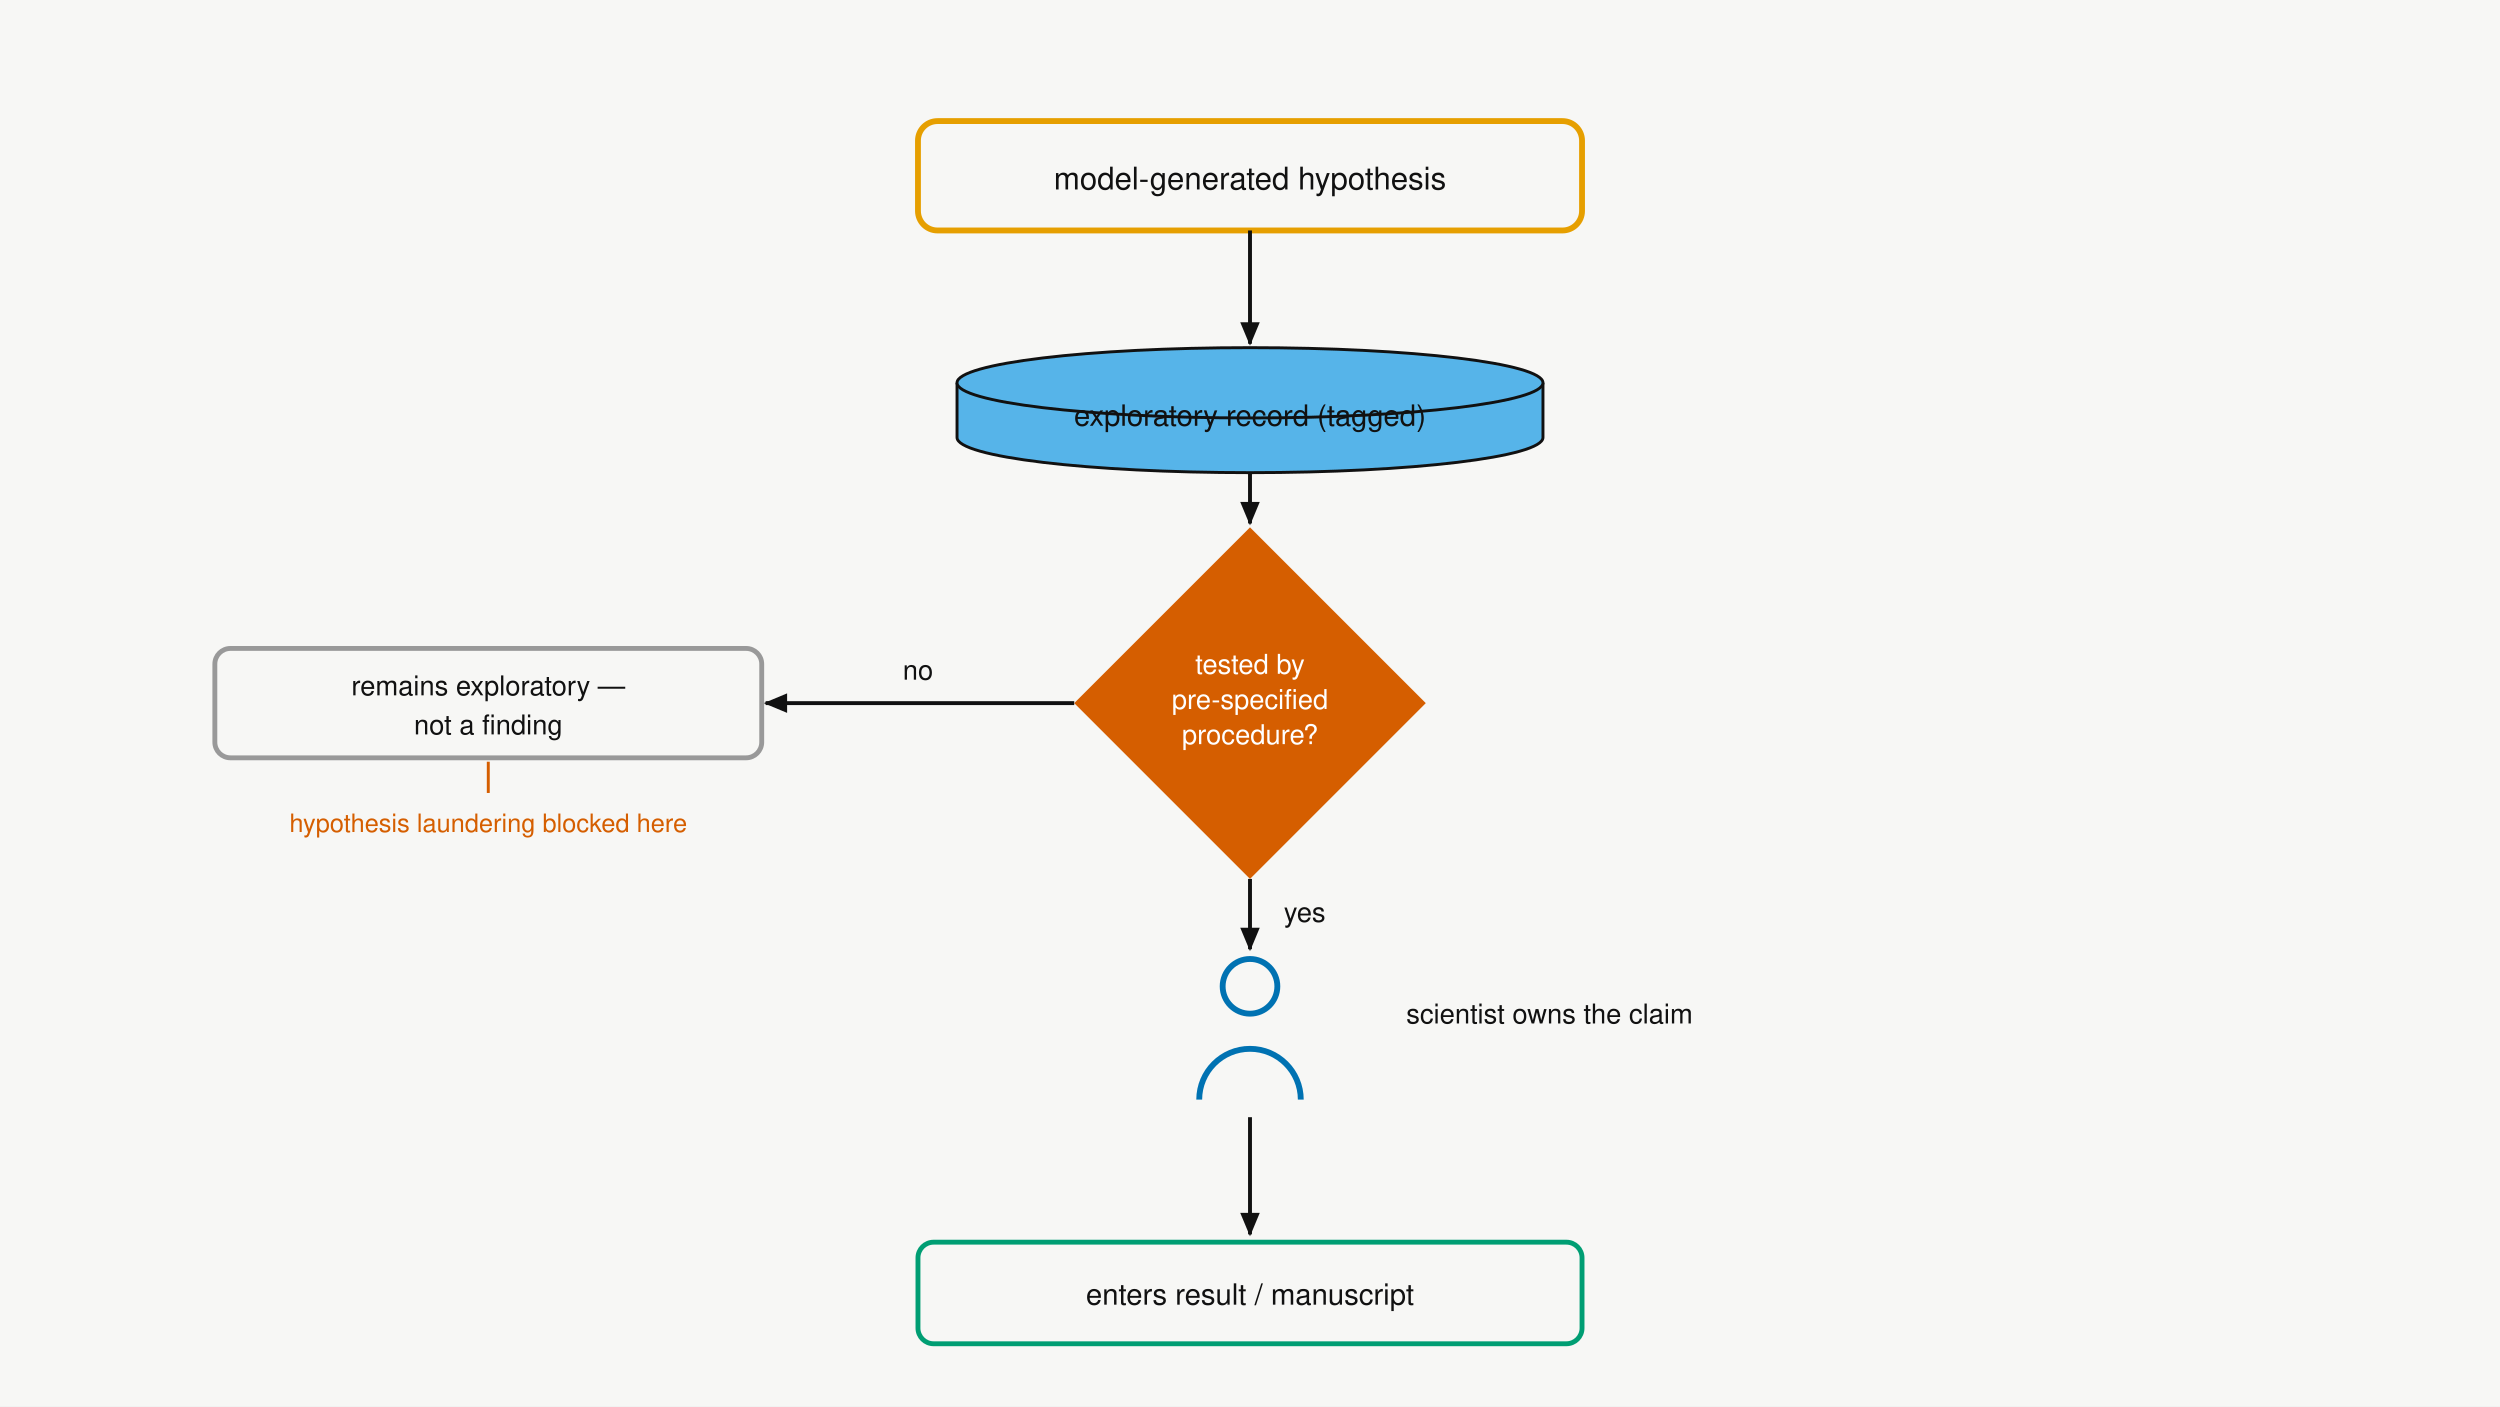
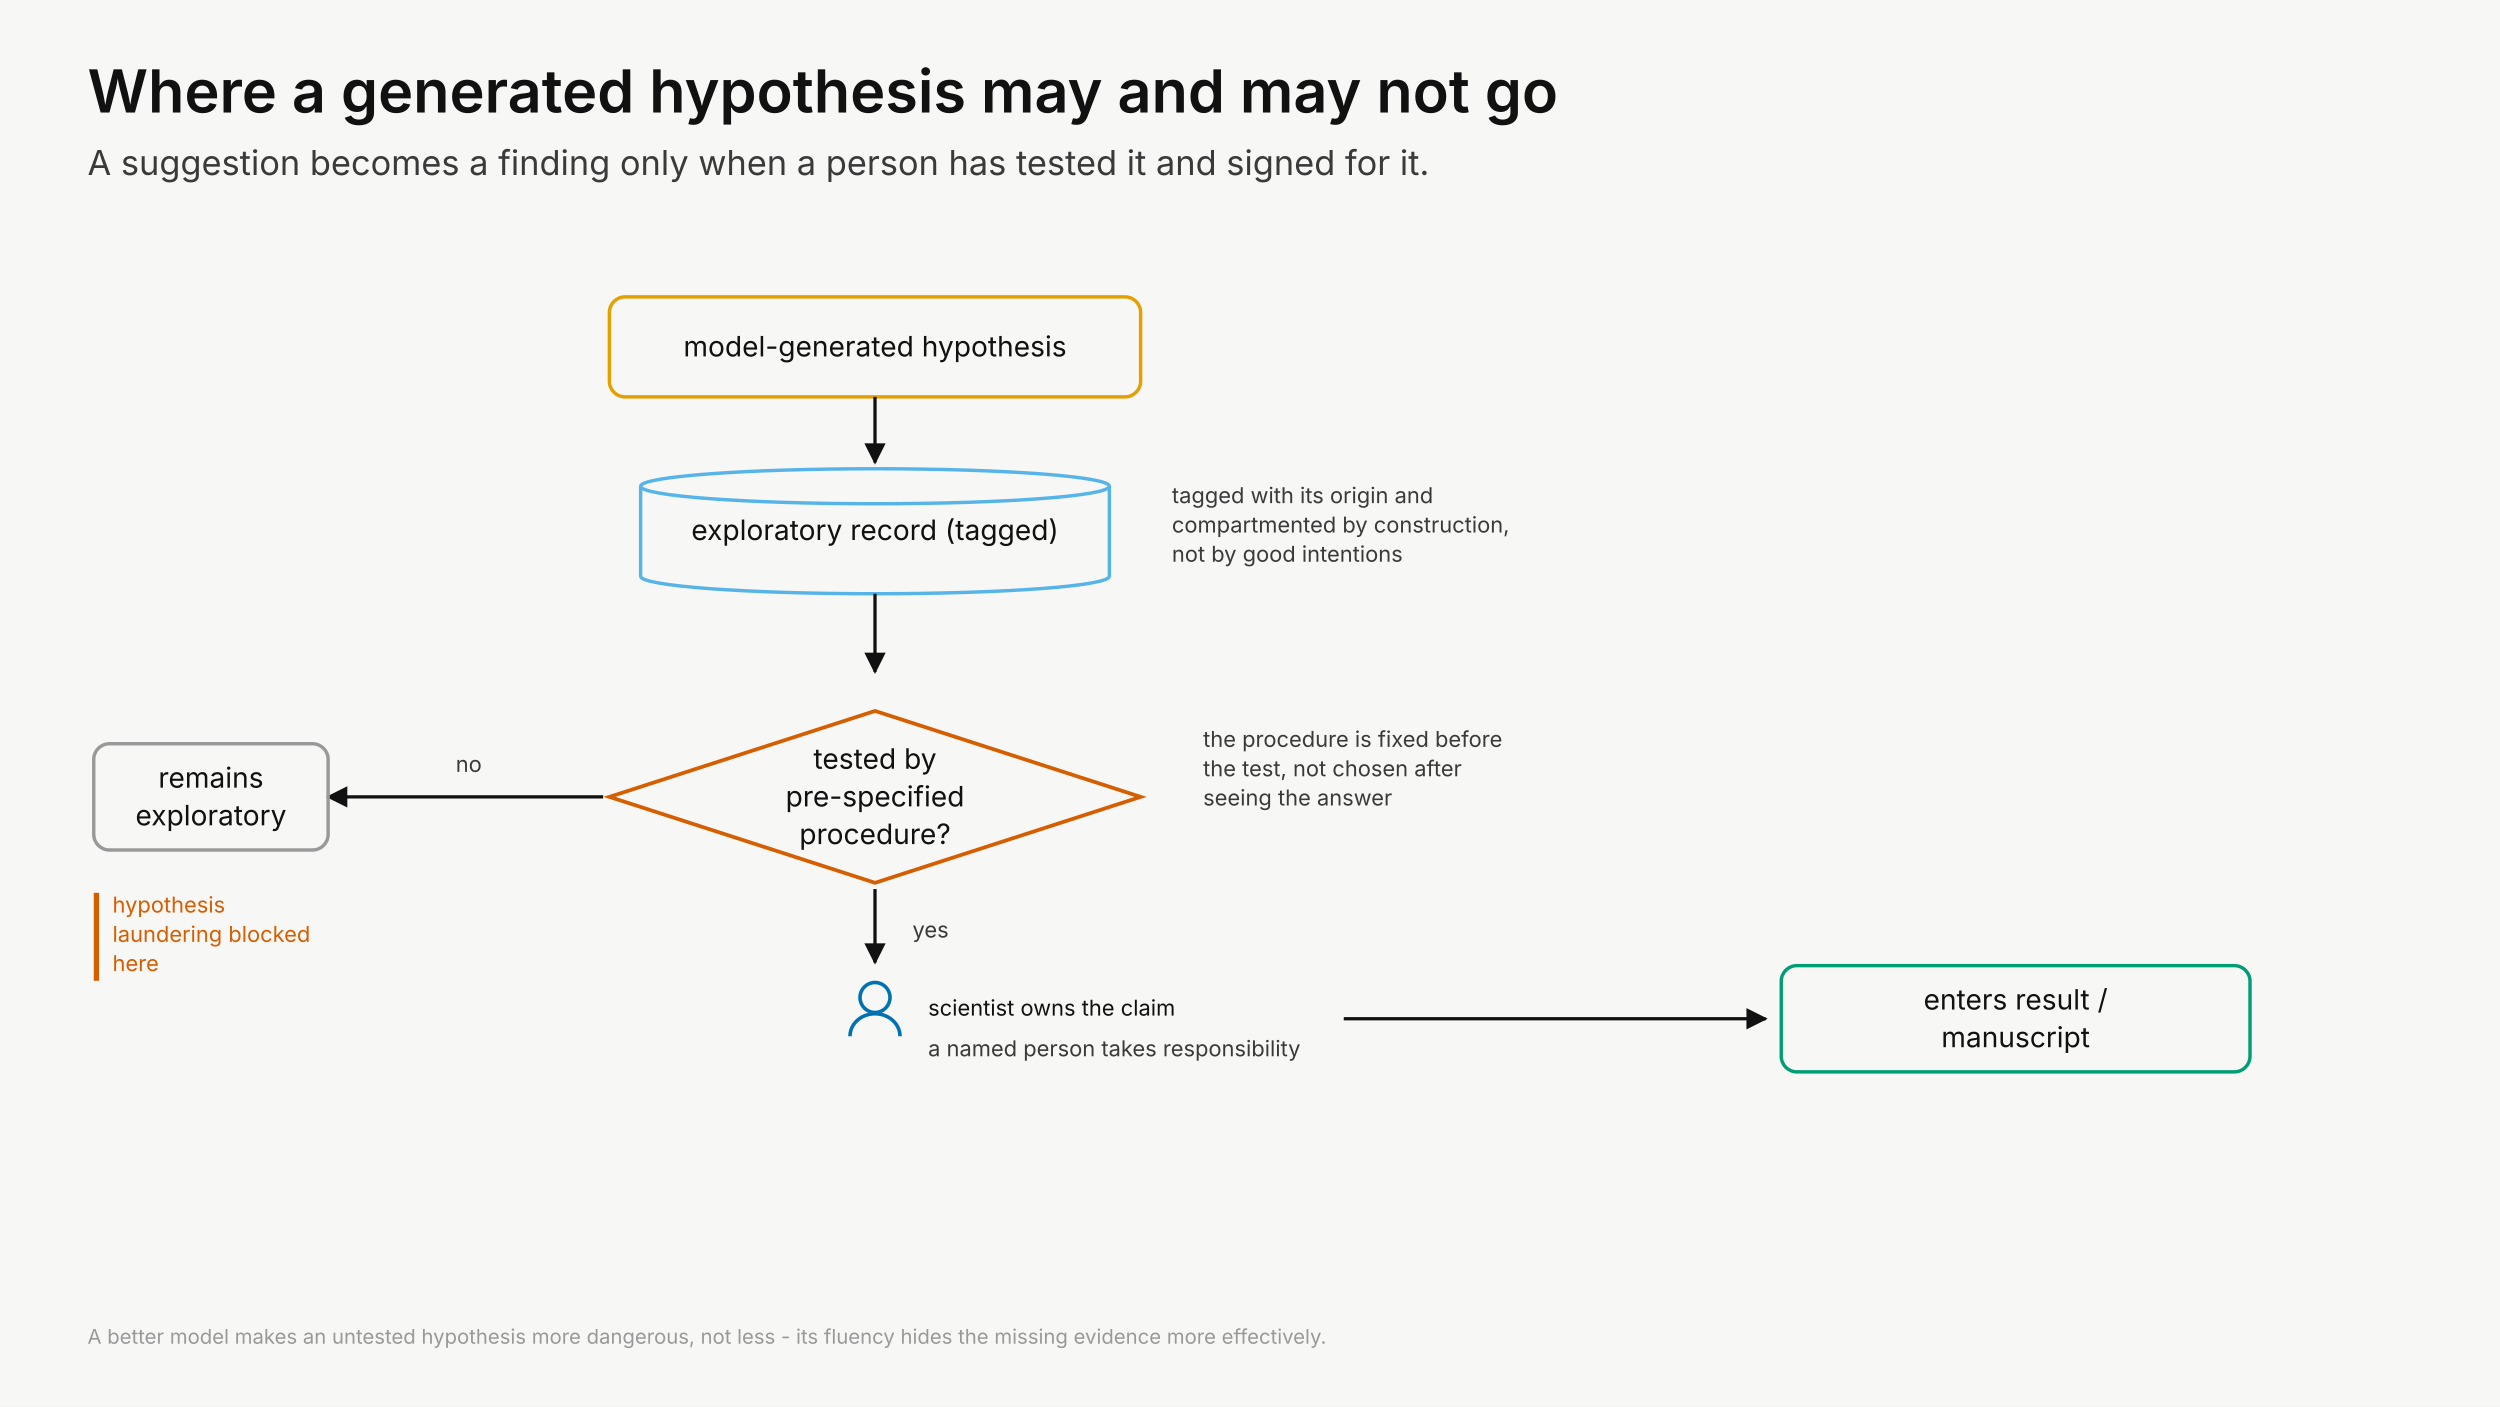
- <svg xmlns="http://www.w3.org/2000/svg" width="1280" height="720" viewBox="0 0 1280 720" font-family="Helvetica, Arial, sans-serif">
+ <svg xmlns="http://www.w3.org/2000/svg" width="1600" height="900" viewBox="0 0 1600 900" role="img">
  <defs>
-     <marker id="ah" markerWidth="12" markerHeight="10" refX="11" refY="5" orient="auto" markerUnits="userSpaceOnUse">
-       <path d="M0,0 L12,5 L0,10 Z" fill="#111111" />
+     <marker id="ah82" viewBox="0 0 10 10" refX="9" refY="5" markerWidth="6.5" markerHeight="6.5" orient="auto-start-reverse">
+       <path d="M0,0 L10,5 L0,10 z" fill="#111111" />
    </marker>
  </defs>
-   <rect width="1280" height="720" fill="#F7F7F5" />
-   <rect x="470" y="62" width="340" height="56" rx="10" fill="none" stroke="#E69F00" stroke-width="3" />
-   <text x="640" y="97" font-size="16" fill="#111111" text-anchor="middle">model-generated hypothesis</text>
-   <line x1="640" y1="118" x2="640" y2="176" stroke="#111111" stroke-width="2" marker-end="url(#ah)" />
-   <path d="M490,196 v28 a150,18 0 0 0 300,0 v-28" fill="#56B4E9" stroke="#111111" stroke-width="1.5" />
-   <ellipse cx="640" cy="196" rx="150" ry="18" fill="#56B4E9" stroke="#111111" stroke-width="1.5" />
-   <text x="640" y="218" font-size="15" fill="#111111" text-anchor="middle">exploratory record (tagged)</text>
-   <line x1="640" y1="242" x2="640" y2="268" stroke="#111111" stroke-width="2" marker-end="url(#ah)" />
-   <polygon points="640,270 730,360 640,450 550,360" fill="#D55E00" />
-   <text x="640" y="345" font-size="14" fill="#FFFFFF" text-anchor="middle">tested by</text>
-   <text x="640" y="363" font-size="14" fill="#FFFFFF" text-anchor="middle">pre-specified</text>
-   <text x="640" y="381" font-size="14" fill="#FFFFFF" text-anchor="middle">procedure?</text>
-   <text x="470" y="348" font-size="14" fill="#111111" text-anchor="middle">no</text>
-   <line x1="550" y1="360" x2="392" y2="360" stroke="#111111" stroke-width="2" marker-end="url(#ah)" />
-   <rect x="110" y="332" width="280" height="56" rx="8" fill="none" stroke="#999999" stroke-width="2.5" />
-   <text x="250" y="356" font-size="14" fill="#111111" text-anchor="middle">remains exploratory —</text>
-   <text x="250" y="376" font-size="14" fill="#111111" text-anchor="middle">not a finding</text>
-   <line x1="250" y1="406" x2="250" y2="390" stroke="#D55E00" stroke-width="1.5" />
-   <text x="250" y="426" font-size="13" fill="#D55E00" text-anchor="middle">hypothesis laundering blocked here</text>
-   <text x="668" y="472" font-size="14" fill="#111111" text-anchor="middle">yes</text>
-   <line x1="640" y1="450" x2="640" y2="486" stroke="#111111" stroke-width="2" marker-end="url(#ah)" />
-   <circle cx="640" cy="505" r="14" fill="none" stroke="#0072B2" stroke-width="3" />
-   <path d="M614,563 a26,26 0 0 1 52,0" fill="none" stroke="#0072B2" stroke-width="3" />
-   <text x="720" y="524" font-size="14" fill="#111111" text-anchor="start">scientist owns the claim</text>
-   <line x1="640" y1="572" x2="640" y2="632" stroke="#111111" stroke-width="2" marker-end="url(#ah)" />
-   <rect x="470" y="636" width="340" height="52" rx="8" fill="none" stroke="#009E73" stroke-width="2.5" />
-   <text x="640" y="668" font-size="15" fill="#111111" text-anchor="middle">enters result / manuscript</text>
+   <rect width="1600" height="900" fill="#F7F7F5" />
+   <text x="56.0" y="72.0" font-family="Inter, 'Helvetica Neue', Helvetica, Arial, sans-serif" font-size="38" fill="#111111" font-weight="600" text-anchor="start">Where a generated hypothesis may and may not go</text>
+   <text x="56.0" y="112.0" font-family="Inter, 'Helvetica Neue', Helvetica, Arial, sans-serif" font-size="22" fill="#3A3A3A" font-weight="400" text-anchor="start">A suggestion becomes a finding only when a person has tested it and signed for it.</text>
+   <rect x="390.0" y="190.0" width="340.0" height="64.0" rx="10" fill="none" stroke="#E69F00" stroke-width="2.2" />
+   <text x="560.0" y="228.1" font-family="Inter, 'Helvetica Neue', Helvetica, Arial, sans-serif" font-size="18" fill="#111111" font-weight="400" text-anchor="middle">model-generated hypothesis</text>
+   <line x1="560.0" y1="254.0" x2="560.0" y2="296.0" stroke="#111111" stroke-width="2.1" marker-end="url(#ah82)" />
+   <path d="M410,311.2 a150.0,11.2 0 0 1 300,0 v57.6 a150.0,11.2 0 0 1 -300,0 z" fill="none" stroke="#56B4E9" stroke-width="2.2" />
+   <path d="M410,311.2 a150.0,11.2 0 0 0 300,0" fill="none" stroke="#56B4E9" stroke-width="2.2" />
+   <text x="560.0" y="345.6" font-family="Inter, 'Helvetica Neue', Helvetica, Arial, sans-serif" font-size="18" fill="#111111" font-weight="400" text-anchor="middle">exploratory record (tagged)</text>
+   <text x="750.0" y="322.0" font-family="Inter, 'Helvetica Neue', Helvetica, Arial, sans-serif" font-size="14" fill="#3A3A3A" font-weight="400" text-anchor="start">tagged with its origin and</text>
+   <text x="750.0" y="340.8" font-family="Inter, 'Helvetica Neue', Helvetica, Arial, sans-serif" font-size="14" fill="#3A3A3A" font-weight="400" text-anchor="start">compartmented by construction,</text>
+   <text x="750.0" y="359.5" font-family="Inter, 'Helvetica Neue', Helvetica, Arial, sans-serif" font-size="14" fill="#3A3A3A" font-weight="400" text-anchor="start">not by good intentions</text>
+   <line x1="560.0" y1="380.0" x2="560.0" y2="430.0" stroke="#111111" stroke-width="2.1" marker-end="url(#ah82)" />
+   <polygon points="560,455.0 730.0,510 560,565.0 390.0,510" fill="none" stroke="#D55E00" stroke-width="2.4" />
+   <text x="560.0" y="492.0" font-family="Inter, 'Helvetica Neue', Helvetica, Arial, sans-serif" font-size="18" fill="#111111" font-weight="400" text-anchor="middle">tested by</text>
+   <text x="560.0" y="516.1" font-family="Inter, 'Helvetica Neue', Helvetica, Arial, sans-serif" font-size="18" fill="#111111" font-weight="400" text-anchor="middle">pre-specified</text>
+   <text x="560.0" y="540.2" font-family="Inter, 'Helvetica Neue', Helvetica, Arial, sans-serif" font-size="18" fill="#111111" font-weight="400" text-anchor="middle">procedure?</text>
+   <text x="770.0" y="478.0" font-family="Inter, 'Helvetica Neue', Helvetica, Arial, sans-serif" font-size="14" fill="#3A3A3A" font-weight="400" text-anchor="start">the procedure is fixed before</text>
+   <text x="770.0" y="496.8" font-family="Inter, 'Helvetica Neue', Helvetica, Arial, sans-serif" font-size="14" fill="#3A3A3A" font-weight="400" text-anchor="start">the test, not chosen after</text>
+   <text x="770.0" y="515.5" font-family="Inter, 'Helvetica Neue', Helvetica, Arial, sans-serif" font-size="14" fill="#3A3A3A" font-weight="400" text-anchor="start">seeing the answer</text>
+   <path d="M386.0,510.0 L210.0,510.0" fill="none" stroke="#111111" stroke-width="2.1" marker-end="url(#ah82)" />
+   <text x="300.0" y="494.0" font-family="Inter, 'Helvetica Neue', Helvetica, Arial, sans-serif" font-size="14" fill="#3A3A3A" font-weight="400" text-anchor="middle">no</text>
+   <rect x="60.0" y="476.0" width="150.0" height="68.0" rx="10" fill="none" stroke="#999999" stroke-width="2.2" />
+   <text x="135.0" y="504.1" font-family="Inter, 'Helvetica Neue', Helvetica, Arial, sans-serif" font-size="18" fill="#111111" font-weight="400" text-anchor="middle">remains</text>
+   <text x="135.0" y="528.2" font-family="Inter, 'Helvetica Neue', Helvetica, Arial, sans-serif" font-size="18" fill="#111111" font-weight="400" text-anchor="middle">exploratory</text>
+   <rect x="60.0" y="571.4" width="3.4" height="56.3" fill="#D55E00" />
+   <text x="72.0" y="584.0" font-family="Inter, 'Helvetica Neue', Helvetica, Arial, sans-serif" font-size="14" fill="#D55E00" font-weight="400" text-anchor="start">hypothesis</text>
+   <text x="72.0" y="602.8" font-family="Inter, 'Helvetica Neue', Helvetica, Arial, sans-serif" font-size="14" fill="#D55E00" font-weight="400" text-anchor="start">laundering blocked</text>
+   <text x="72.0" y="621.5" font-family="Inter, 'Helvetica Neue', Helvetica, Arial, sans-serif" font-size="14" fill="#D55E00" font-weight="400" text-anchor="start">here</text>
+   <line x1="560.0" y1="569.0" x2="560.0" y2="616.0" stroke="#111111" stroke-width="2.1" marker-end="url(#ah82)" />
+   <text x="584.0" y="600.0" font-family="Inter, 'Helvetica Neue', Helvetica, Arial, sans-serif" font-size="14" fill="#3A3A3A" font-weight="400" text-anchor="start">yes</text>
+   <circle cx="560" cy="638.4" r="9.6" fill="none" stroke="#0072B2" stroke-width="2.3" />
+   <path d="M544,663.2 a16,14.4 0 0 1 32,0" fill="none" stroke="#0072B2" stroke-width="2.3" />
+   <text x="594.0" y="650.0" font-family="Inter, 'Helvetica Neue', Helvetica, Arial, sans-serif" font-size="14" fill="#111111" font-weight="400" text-anchor="start">scientist owns the claim</text>
+   <text x="594.0" y="676.0" font-family="Inter, 'Helvetica Neue', Helvetica, Arial, sans-serif" font-size="14" fill="#3A3A3A" font-weight="400" text-anchor="start">a named person takes responsibility</text>
+   <line x1="860.0" y1="652.0" x2="1130.0" y2="652.0" stroke="#111111" stroke-width="2.1" marker-end="url(#ah82)" />
+   <rect x="1140.0" y="618.0" width="300.0" height="68.0" rx="10" fill="none" stroke="#009E73" stroke-width="2.2" />
+   <text x="1290.0" y="646.1" font-family="Inter, 'Helvetica Neue', Helvetica, Arial, sans-serif" font-size="18" fill="#111111" font-weight="400" text-anchor="middle">enters result /</text>
+   <text x="1290.0" y="670.2" font-family="Inter, 'Helvetica Neue', Helvetica, Arial, sans-serif" font-size="18" fill="#111111" font-weight="400" text-anchor="middle">manuscript</text>
+   <text x="56.0" y="860.0" font-family="Inter, 'Helvetica Neue', Helvetica, Arial, sans-serif" font-size="13" fill="#999999" font-weight="400" text-anchor="start">A better model makes an untested hypothesis more dangerous, not less - its fluency hides the missing evidence more effectively.</text>
</svg>
